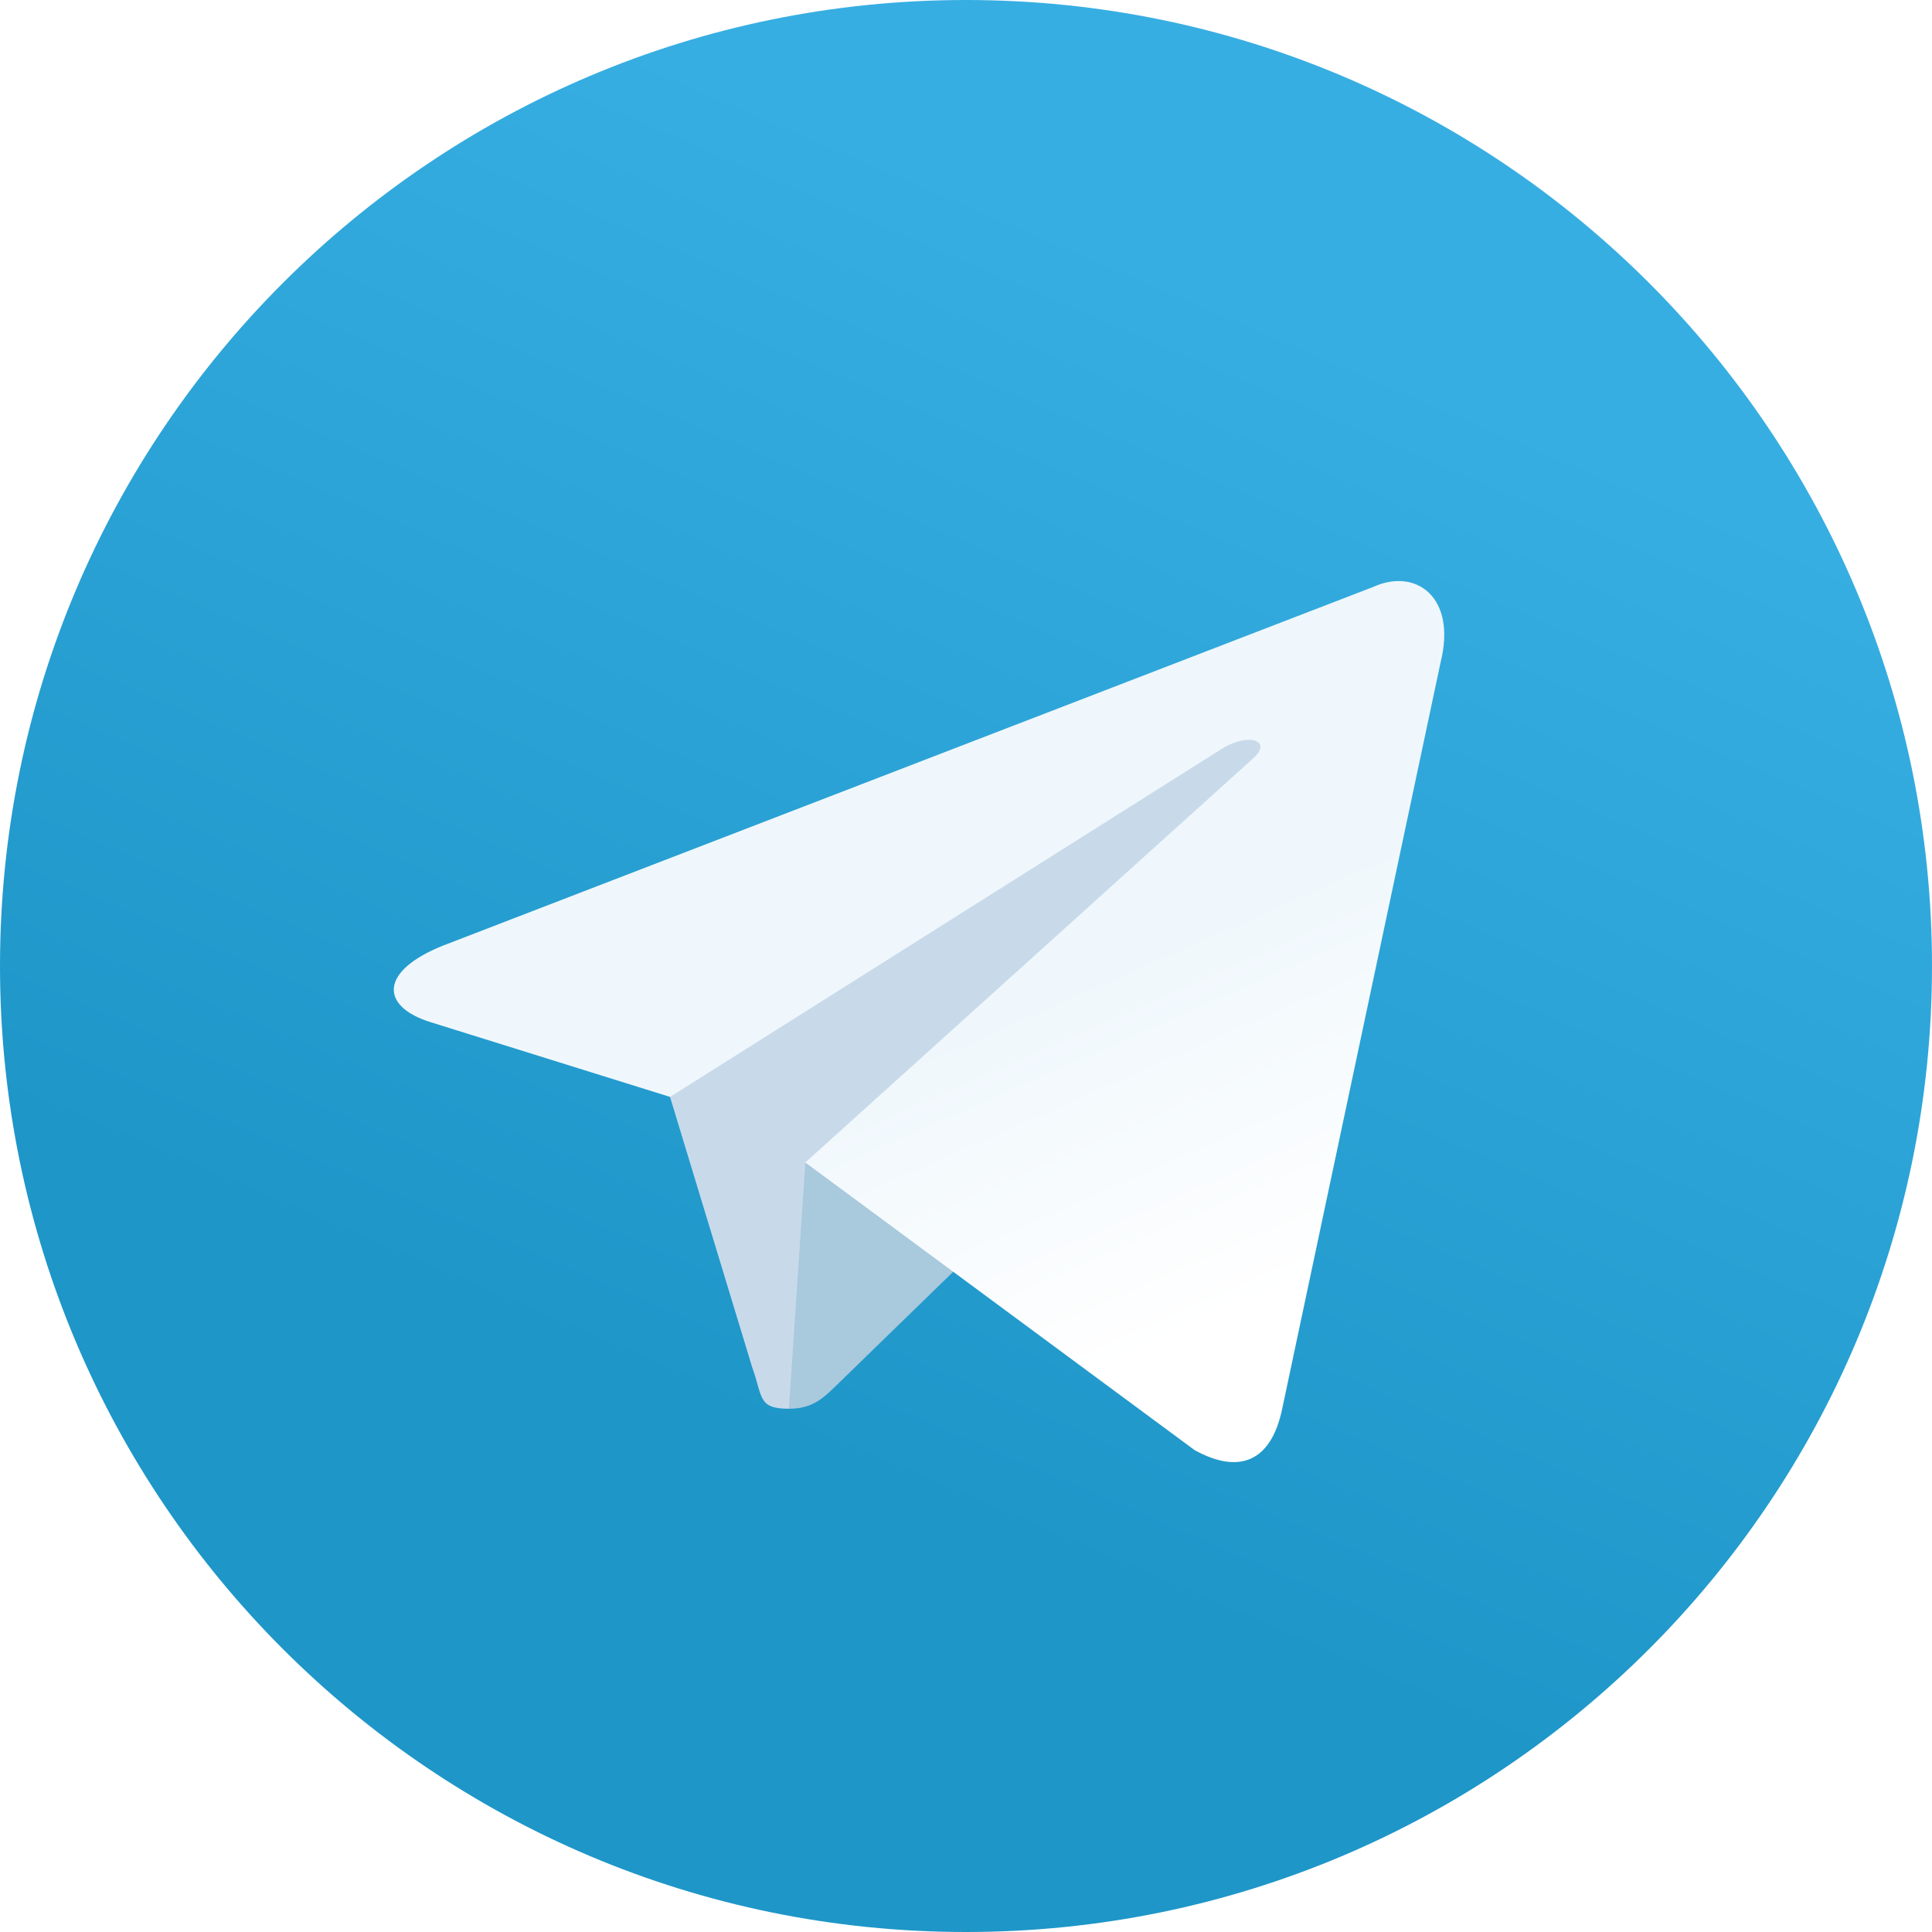
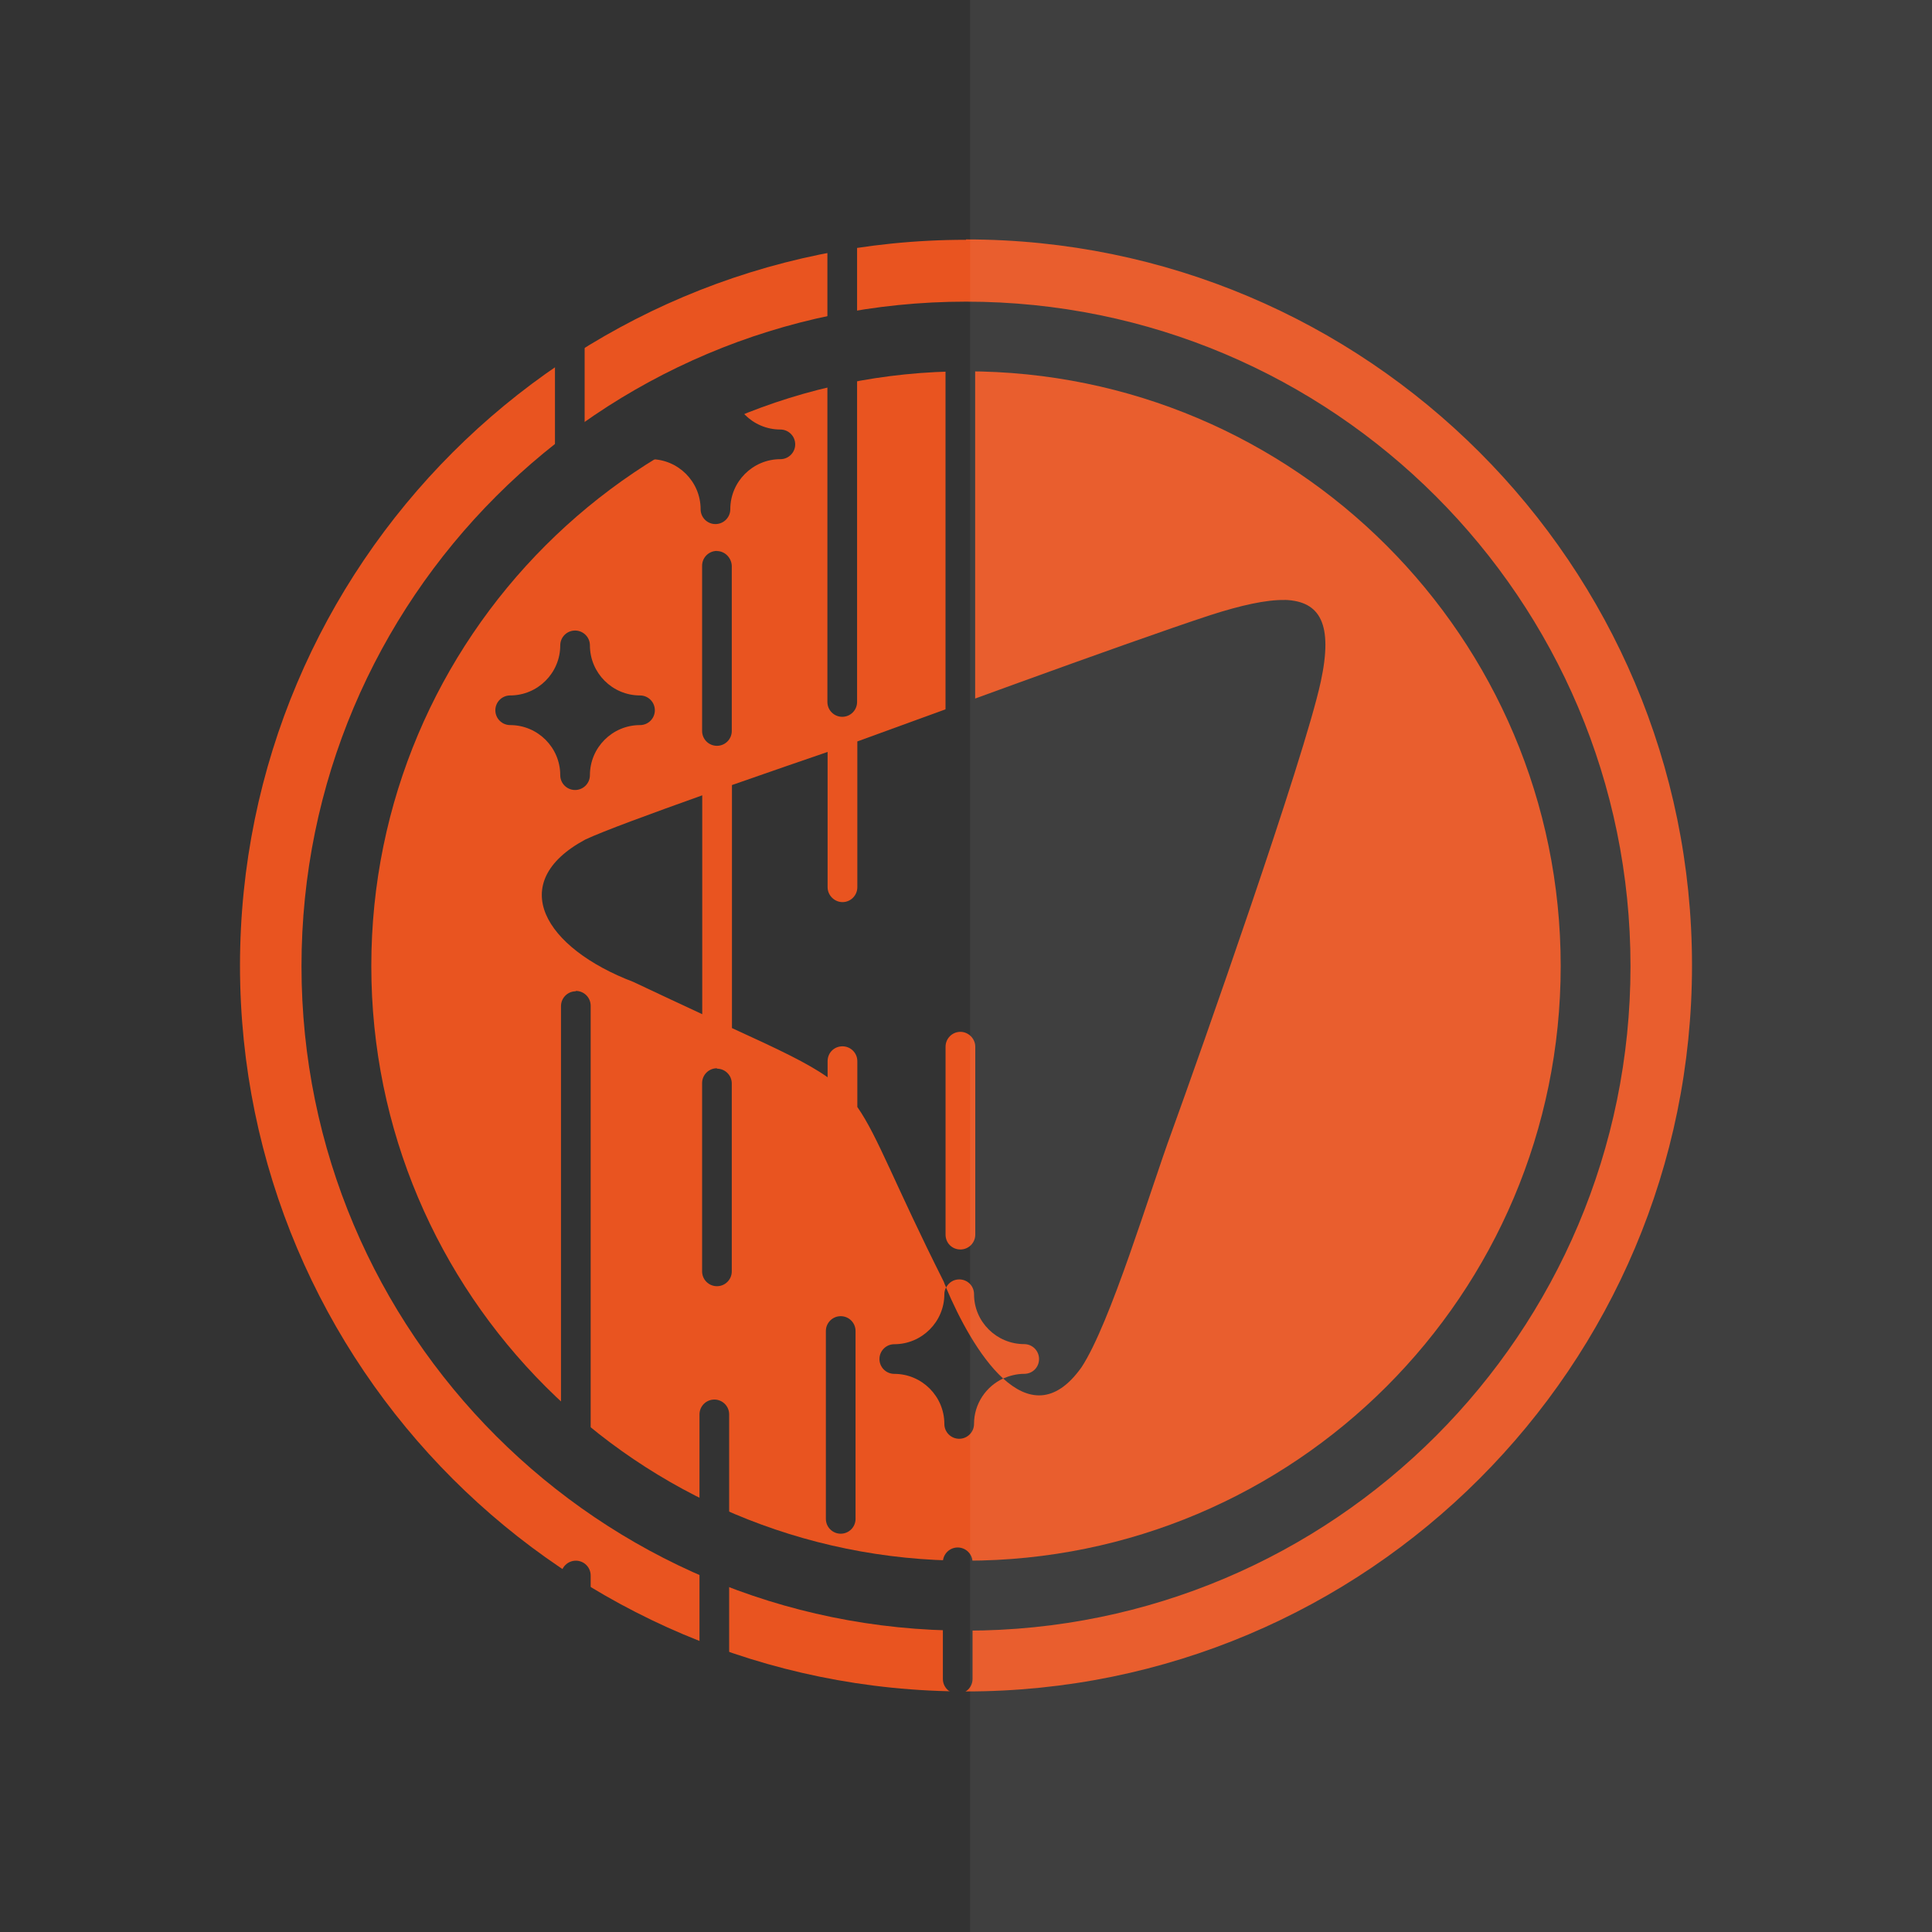
- <svg xmlns="http://www.w3.org/2000/svg" viewBox="0 0 240 240">
-   <defs>
-     <linearGradient id="a" x1=".667" x2=".417" y1=".167" y2=".75">
-       <stop offset="0" stop-color="#37aee2" />
-       <stop offset="1" stop-color="#1e96c8" />
-     </linearGradient>
-     <linearGradient id="b" x1=".66" x2=".851" y1=".437" y2=".802">
-       <stop offset="0" stop-color="#eff7fc" />
-       <stop offset="1" stop-color="#fff" />
-     </linearGradient>
-   </defs>
-   <circle cx="120" cy="120" r="120" fill="url(#a)" />
-   <path fill="#c8daea" d="M98 175c-3.888 0-3.227-1.468-4.568-5.17L82 132.207 170 80" />
-   <path fill="#a9c9dd" d="M98 175c3 0 4.325-1.372 6-3l16-15.558-19.958-12.035" />
-   <path fill="url(#b)" d="M100.04 144.41l48.36 35.729c5.519 3.045 9.501 1.468 10.876-5.123l19.685-92.763c2.015-8.08-3.08-11.746-8.36-9.349l-115.59 44.571c-7.89 3.165-7.843 7.567-1.438 9.528l29.663 9.259 68.673-43.325c3.242-1.966 6.218-.91 3.776 1.258" />
+ <svg xmlns="http://www.w3.org/2000/svg" height="512" width="512" version="1.0">
+   <rect style="color-rendering:auto;color:#000000;isolation:auto;mix-blend-mode:normal;paint-order:markers fill stroke;shape-rendering:auto;solid-color:#000000;image-rendering:auto;fill:#333" height="512" width="512" y="0" x="0" />
+   <circle r="157.6" style="color-rendering:auto;color:#000000;isolation:auto;mix-blend-mode:normal;paint-order:stroke fill markers;shape-rendering:auto;solid-color:#000000;image-rendering:auto;fill:#e95420" cx="256" cy="256" />
+   <path style="color-rendering:auto;color:#000000;isolation:auto;mix-blend-mode:normal;paint-order:markers fill stroke;shape-rendering:auto;solid-color:#000000;image-rendering:auto;fill:#e95420" d="m256 63.55a192.4 192.4 0 0 0 -192.4 192.4 192.4 192.4 0 0 0 192.4 192.3 192.4 192.4 0 0 0 192.4 -192.4 192.4 192.4 0 0 0 -192.4 -192.4zm0 16.39a176.1 176.1 0 0 1 176.1 176.1 176.1 176.1 0 0 1 -176.1 176.1 176.1 176.1 0 0 1 -176.1 -176.1 176.1 176.1 0 0 1 176.1 -176.1z" />
+   <path style="stroke-width:22.18;fill:#333" d="m340.5 159c-5.005-0.082-11.57 1.395-19.77 4.02-23.22 7.63-81.22 29.04-93.53 33.47v38.64c0 2.133-1.723 3.938-3.938 3.938-2.133 0-3.938-1.805-3.938-3.938v-35.86c-6.399 2.215-15.1 5.169-25.35 8.778v64.4c12.55 5.743 20.02 9.271 25.35 13.04v-4.266c0-2.215 1.723-3.938 3.938-3.938 2.133 0 3.938 1.723 3.938 3.938v12.14c5.497 7.876 9.763 20.18 22.89 46.27 0.164 0.492 0.41 1.067 0.656 1.559 0.656-1.313 1.969-2.133 3.446-2.133 2.215 0 3.938 1.723 3.938 3.938 0 7.302 5.989 13.21 13.29 13.21 2.215 0 3.938 1.805 3.938 3.938 0 2.215-1.723 3.938-3.938 3.938-1.969 0-3.856 0.492-5.579 1.231 6.399 5.825 13.62 7.056 20.76-2.954 7.712-11.73 18.05-46.44 23.96-62.52 7.466-20.59 35.03-98.7 39.46-119.2 3.282-15.18-0.082-21.33-9.517-21.66zm-154.4 51.77c-13.54 4.84-26.34 9.517-31.01 11.73-21.17 11.4-10.91 28.71 12.8 37.74 6.974 3.282 12.88 6.071 18.21 8.532zm68.42 62.68c2.133 0 3.938 1.805 3.938 3.938v49.8c0 2.215-1.805 3.938-3.938 3.938-2.215 0-3.938-1.723-3.938-3.938v-49.8c0-2.133 1.723-3.938 3.938-3.938z" />
+   <path style="stroke-width:4.677;fill:#333" d="m254.5 87.25c-2.17 0-3.929 1.759-3.929 3.934v129.4c0 2.17 1.759 3.929 3.929 3.929s3.929-1.759 3.929-3.929v-129.4c0-2.175-1.759-3.934-3.929-3.934z" />
+   <path style="stroke-width:4.677;fill:#333" d="m250.7 341.2c-0.269 0.532-0.436 1.126-0.436 1.762 0 7.32-5.954 13.27-13.27 13.27-2.17 0-3.929 1.759-3.929 3.929s1.759 3.929 3.929 3.929c7.32 0 13.27 5.954 13.27 13.27 0 2.17 1.759 3.929 3.929 3.929s3.934-1.759 3.934-3.929c0-5.331 3.167-9.927 7.714-12.04-6.339-5.776-11.73-16.04-15.14-24.13z" />
+   <path style="stroke-width:4.677;fill:#333" d="m190 283.1c-2.17 0-3.934 1.759-3.934 3.929v49.9c0 2.17 1.759 3.929 3.934 3.929 2.17 0 3.929-1.759 3.929-3.929v-49.79c0-2.17-1.759-3.929-3.929-3.929z" />
+   <path style="stroke-width:4.677;fill:#333" d="m223.2 59.7c-2.166 0-3.929 1.759-3.929 3.934v122.4c0 2.17 1.763 3.929 3.929 3.929 2.175 0 3.934-1.759 3.934-3.929v-122.4c0-2.17-1.759-3.929-3.934-3.929z" />
+   <path style="stroke-width:4.677;fill:#333" d="m189.3 370.9c-2.166 0-3.929 1.759-3.929 3.929v71.2c0 2.17 1.763 3.929 3.929 3.929 2.175 0 3.934-1.759 3.934-3.929v-71.2c0-2.175-1.759-3.934-3.934-3.934z" />
+   <path style="stroke-width:4.677;fill:#333" d="m253.8 410.1c-2.166 0-3.929 1.763-3.929 3.929v30.91c0 2.17 1.763 3.934 3.929 3.934 2.175 0 3.934-1.763 3.934-3.934v-30.91c-0.005-2.166-1.763-3.929-3.934-3.929z" />
+   <path style="color:#000000;opacity:.1;stroke-width:11.29;fill:#ececec;fill-opacity:.704" d="m257.1 0v512h255.1v-512z" />
+   <path style="stroke-width:4.677;fill:#333" d="m189.6 96.63c-2.17 0-3.929 1.759-3.929 3.929 0 7.32-5.955 13.27-13.27 13.27-2.17 0-3.934 1.759-3.934 3.929s1.759 3.929 3.934 3.929c7.32 0 13.27 5.955 13.27 13.27 0 2.17 1.759 3.929 3.929 3.929s3.934-1.759 3.934-3.929c0-7.316 5.955-13.27 13.27-13.27 2.17 0 3.934-1.759 3.934-3.929s-1.759-3.929-3.934-3.929c-7.32 0-13.27-5.955-13.27-13.27-0.005-2.17-1.763-3.929-3.934-3.929z" />
+   <path style="stroke-width:4.677;fill:#333" d="m152.6 262.7c-2.166 0-3.929 1.759-3.929 3.934v122.3c0 2.17 1.763 3.929 3.929 3.929 2.175 0 3.934-1.759 3.934-3.929v-122.4c0-2.17-1.759-3.929-3.934-3.929z" />
+   <path style="stroke-width:4.677;fill:#333" d="m152.6 413.6c-2.166 0-3.929 1.759-3.929 3.929v71.2c0 2.17 1.763 3.929 3.929 3.929 2.175 0 3.934-1.759 3.934-3.929v-71.2c0-2.175-1.759-3.934-3.934-3.934z" />
+   <path style="stroke-width:4.677;fill:#333" d="m151 81.5c-2.166 0-3.929 1.763-3.929 3.929v44.91c0 2.17 1.763 3.934 3.929 3.934 2.175 0 3.934-1.763 3.934-3.934v-44.87c-0.1-2.17-1.8-3.93-4-3.93z" />
+   <path style="stroke-width:4.677;fill:#333" d="m152.4 167.1c-2.17 0-3.929 1.759-3.929 3.929 0 7.32-5.955 13.27-13.27 13.27-2.17 0-3.929 1.759-3.929 3.929s1.759 3.929 3.929 3.929c7.32 0 13.27 5.955 13.27 13.27 0 2.17 1.759 3.929 3.929 3.929s3.934-1.759 3.934-3.929c0-7.316 5.95-13.27 13.27-13.27 2.175 0 3.938-1.759 3.938-3.929s-1.763-3.929-3.938-3.929c-7.316 0-13.27-5.955-13.27-13.27 0-2.17-1.763-3.929-3.934-3.929z" />
+   <path style="stroke-width:4.677;fill:#333" d="m190 146c-2.17 0-3.934 1.759-3.934 3.929v43.79c0 2.17 1.759 3.929 3.934 3.929 2.17 0 3.929-1.759 3.929-3.929v-43.79c-0.1-2.1-1.8-3.9-4-3.9z" />
+   <path style="stroke-width:4.677;fill:#333" d="m222.8 348.8c-2.17 0-3.934 1.759-3.934 3.929v49.79c0 2.17 1.759 3.929 3.934 3.929 2.17 0 3.929-1.759 3.929-3.929v-49.79c0-2.17-1.759-3.929-3.929-3.929z" />
</svg>
